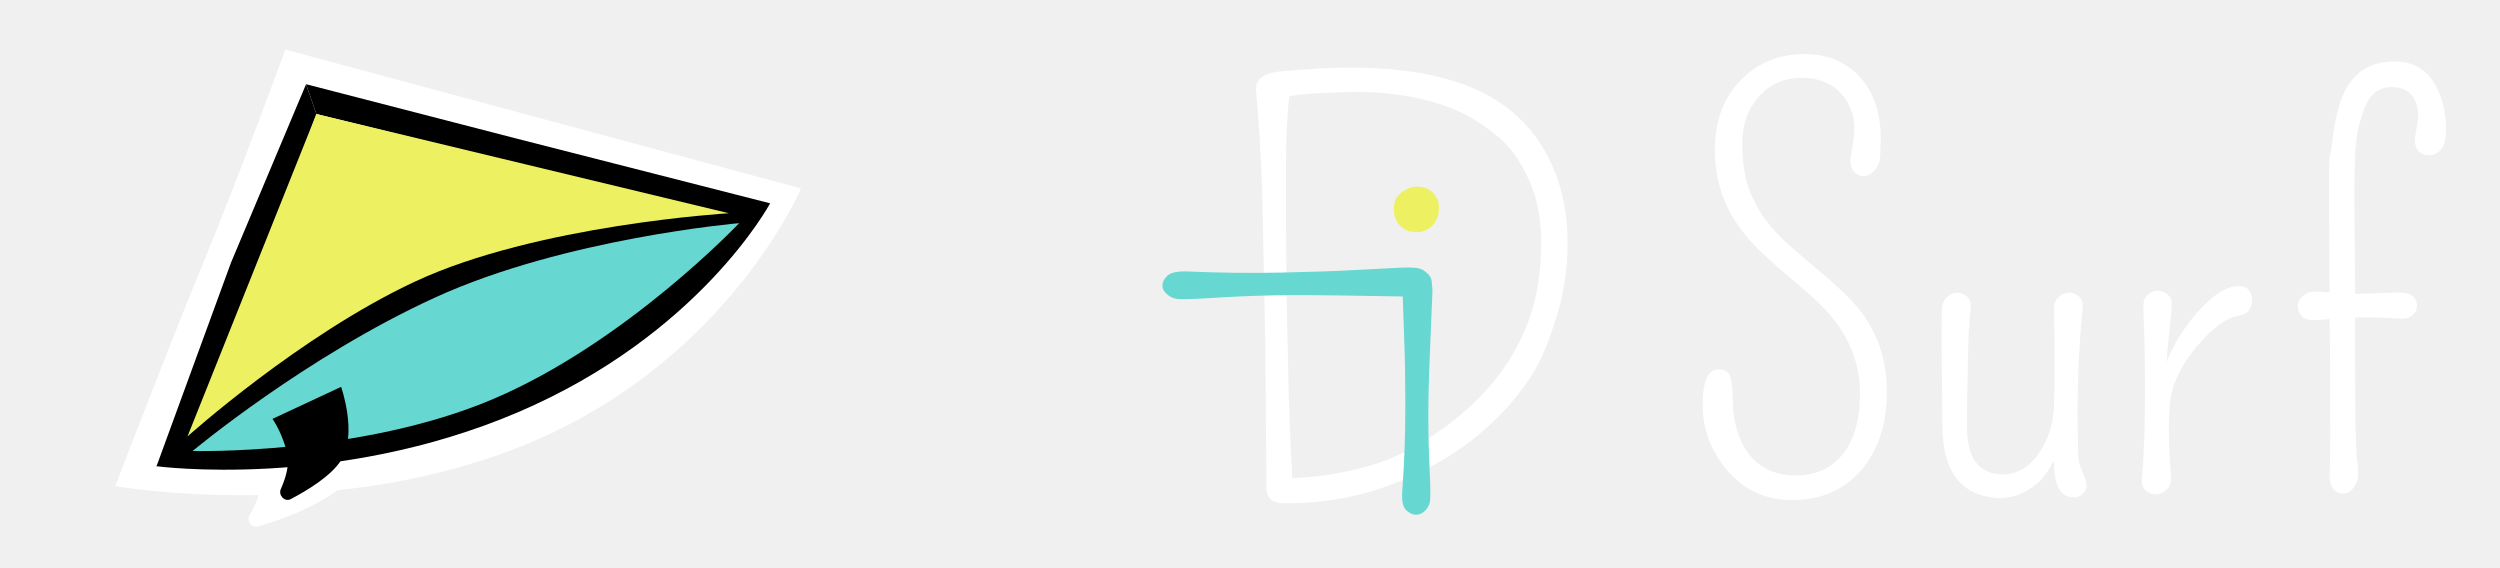
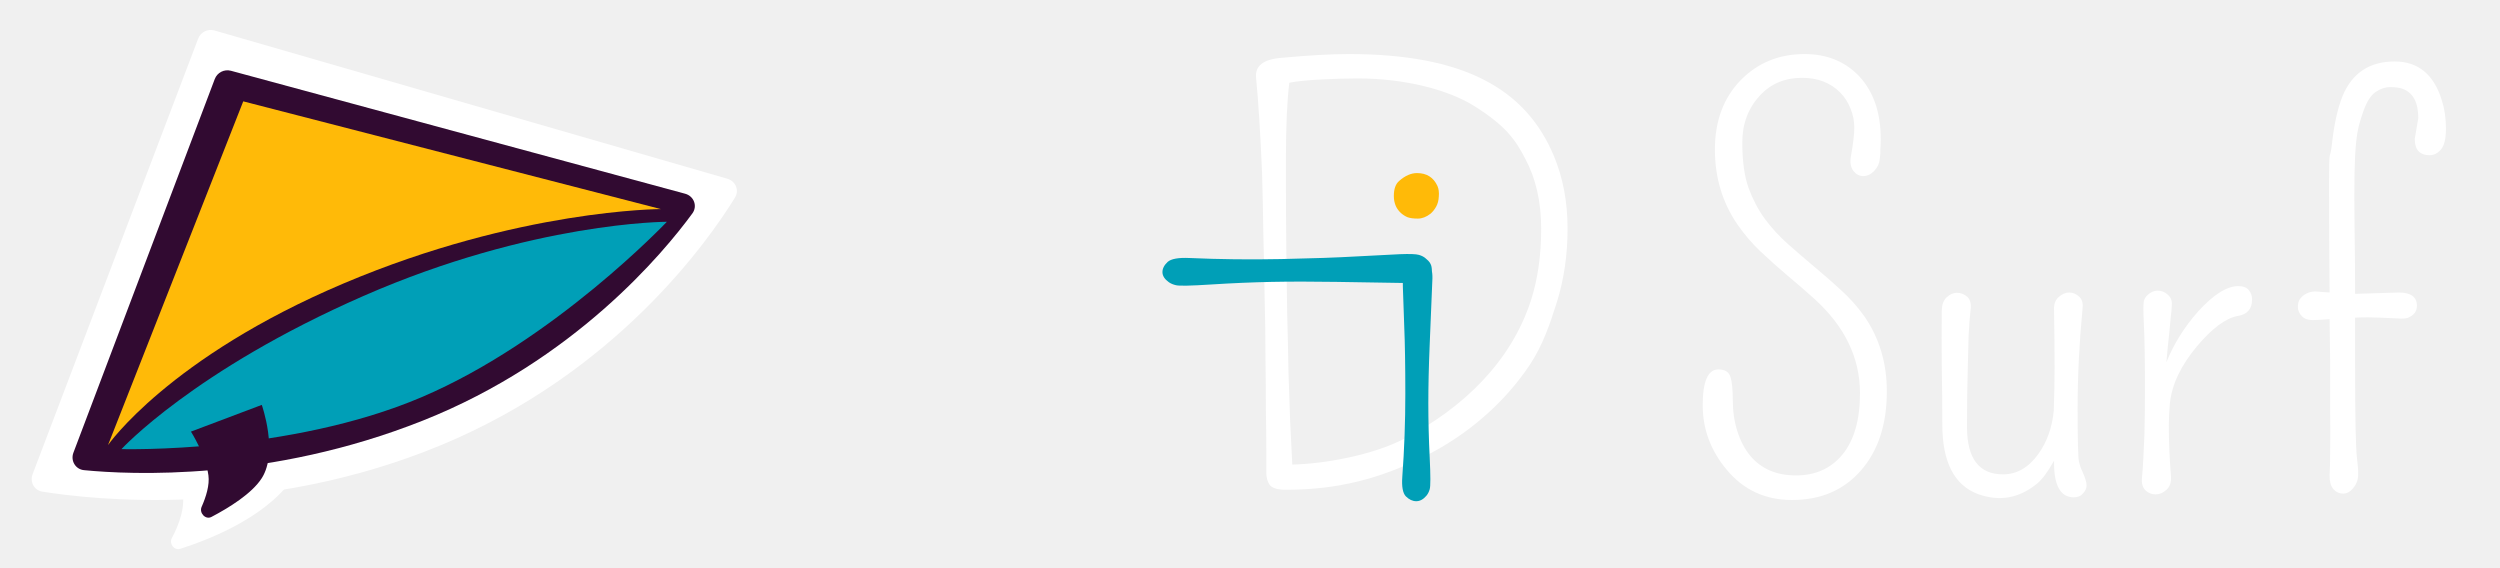
<svg xmlns="http://www.w3.org/2000/svg" width="185" height="42" viewBox="0 0 185 42" fill="none">
-   <g clip-path="url(#clip0_196_1152)">
-     <path d="M114.993 12.555C115.665 14.168 116 15.953 116 17.909C116 19.852 115.738 21.663 115.214 23.342C114.689 25.008 114.159 26.555 113.215 27.983C112.271 29.397 111.139 30.679 109.817 31.829C108.517 32.966 107.069 33.938 105.475 34.744C102.182 36.41 99.014 37.243 95.154 37.243C94.546 37.243 94.147 37.124 93.959 36.886C93.791 36.635 93.707 36.337 93.707 35.994V34.288C93.707 33.469 93.696 32.477 93.675 31.314C93.675 30.137 93.665 28.835 93.644 27.407C93.644 25.966 93.623 24.479 93.581 22.946C93.56 21.399 93.528 19.846 93.487 18.286C93.466 16.713 93.434 15.212 93.392 13.784C93.266 10.823 93.12 8.49 92.952 6.785C92.847 5.886 93.476 5.383 94.84 5.278C96.853 5.093 98.51 5 99.811 5C108.243 5 112.896 7.518 114.993 12.555ZM95.629 35.379C97.999 35.326 101.583 34.685 103.933 33.456C108.296 31.169 111.823 27.758 113.292 23.223C113.795 21.663 114.047 19.899 114.047 17.929C114.047 15.946 113.659 14.227 112.883 12.773C112.128 11.306 111.409 10.306 109.109 8.855C107.255 7.686 104.079 6.804 100.472 6.804C98.898 6.804 96.394 6.91 95.409 7.122C95.241 8.483 95.157 10.394 95.157 12.852C95.157 15.8 95.167 18.055 95.188 19.614C95.209 21.174 95.23 22.701 95.251 24.195C95.293 25.689 95.325 27.123 95.346 28.498C95.388 29.86 95.43 31.083 95.471 32.167C95.534 33.528 95.587 34.599 95.629 35.379Z" fill="white" />
-     <path d="M105.999 21.61C105.932 23.264 105.864 24.894 105.797 26.5C105.729 28.105 105.696 29.552 105.696 30.84C105.696 32.128 105.729 33.463 105.797 34.846C105.864 36.214 105.864 37.001 105.797 37.208C105.743 37.398 105.662 37.557 105.554 37.684C105.324 37.955 105.074 38.09 104.804 38.09C104.534 38.09 104.278 37.971 104.035 37.732C103.805 37.494 103.717 37.009 103.771 36.277C103.92 34.258 103.994 32.215 103.994 30.148C103.994 28.081 103.967 26.412 103.913 25.14C103.873 23.852 103.839 22.882 103.812 22.23C103.798 21.579 103.825 21.157 103.893 20.966C103.96 20.776 104.055 20.625 104.176 20.513C104.406 20.259 104.663 20.132 104.946 20.132C105.23 20.132 105.48 20.251 105.696 20.49C105.912 20.728 106.013 21.102 105.999 21.61Z" fill="#66D7D1" />
-     <path d="M104.328 21.948C102.492 21.919 100.683 21.89 98.9 21.86C97.117 21.831 95.511 21.831 94.083 21.86C92.654 21.89 91.173 21.953 89.64 22.051C88.124 22.149 87.251 22.167 87.02 22.105C86.808 22.057 86.629 21.981 86.486 21.877C86.182 21.658 86.027 21.415 86.021 21.149C86.016 20.884 86.143 20.629 86.403 20.384C86.662 20.153 87.199 20.055 88.011 20.092C90.254 20.192 92.522 20.218 94.815 20.171C97.108 20.123 98.96 20.058 100.37 19.976C101.798 19.907 102.873 19.852 103.596 19.81C104.319 19.782 104.787 19.799 105 19.861C105.213 19.923 105.382 20.012 105.508 20.129C105.795 20.349 105.941 20.599 105.947 20.878C105.953 21.157 105.826 21.405 105.565 21.623C105.305 21.841 104.893 21.949 104.328 21.948Z" fill="#66D7D1" />
-     <path d="M106.472 15.541C106.498 15.236 106.465 14.977 106.372 14.764C106.08 14.127 105.575 13.808 104.858 13.808C104.419 13.808 103.981 14 103.542 14.386C103.277 14.611 103.144 14.983 103.144 15.502C103.144 16.02 103.317 16.438 103.662 16.757C103.808 16.89 103.974 16.996 104.16 17.076C104.346 17.142 104.599 17.176 104.917 17.176C105.236 17.176 105.549 17.056 105.854 16.817C106.014 16.684 106.153 16.511 106.273 16.299C106.392 16.086 106.459 15.834 106.472 15.541Z" fill="#EDF060" />
-     <path d="M127.164 27.337C127.632 27.337 127.926 27.515 128.047 27.871C128.167 28.226 128.227 28.813 128.227 29.629C128.227 30.446 128.341 31.21 128.569 31.922C128.796 32.633 129.11 33.232 129.512 33.72C130.328 34.695 131.458 35.182 132.903 35.182C134.348 35.182 135.499 34.662 136.355 33.621C137.211 32.567 137.639 31.059 137.639 29.096C137.639 26.474 136.509 24.142 134.248 22.101C133.605 21.521 132.943 20.948 132.261 20.381C131.592 19.815 130.937 19.229 130.294 18.623C129.652 18.017 129.077 17.345 128.569 16.607C127.458 14.987 126.903 13.143 126.903 11.074C126.903 8.953 127.538 7.241 128.809 5.937C130.067 4.646 131.646 4 133.545 4C135.177 4 136.515 4.54 137.559 5.62C138.723 6.859 139.258 8.571 139.164 10.758C139.151 10.864 139.144 10.975 139.144 11.094C139.157 11.213 139.144 11.437 139.104 11.766C139.077 12.095 138.937 12.392 138.683 12.655C138.442 12.905 138.174 13.03 137.88 13.03C137.599 13.03 137.358 12.905 137.157 12.655C136.957 12.392 136.89 12.049 136.957 11.627C137.131 10.666 137.218 9.941 137.218 9.454C137.218 8.953 137.124 8.479 136.937 8.031C136.763 7.583 136.509 7.188 136.174 6.846C135.452 6.121 134.515 5.759 133.365 5.759C132.094 5.759 131.057 6.187 130.254 7.043C129.371 7.992 128.93 9.157 128.93 10.541C128.93 11.924 129.084 13.044 129.391 13.9C129.699 14.743 130.1 15.507 130.595 16.192C131.104 16.877 131.679 17.503 132.321 18.07C132.963 18.636 133.612 19.196 134.268 19.749C134.937 20.302 135.592 20.875 136.234 21.468C136.876 22.048 137.452 22.693 137.96 23.405C139.07 25.012 139.626 26.863 139.626 28.957C139.626 31.408 138.984 33.364 137.699 34.826C136.428 36.276 134.729 37 132.602 37C130.622 37 129.01 36.249 127.766 34.747C126.589 33.338 126 31.75 126 29.985C126 28.22 126.388 27.337 127.164 27.337Z" fill="white" />
-     <path d="M145.557 31.586C145.557 33.931 146.447 35.103 148.226 35.103C149.243 35.103 150.112 34.602 150.835 33.601C151.477 32.705 151.858 31.638 151.979 30.4C152.019 29.241 152.039 28.174 152.039 27.199C152.039 25.802 152.025 24.393 151.999 22.97C151.972 22.535 152.086 22.206 152.34 21.982C152.594 21.758 152.855 21.646 153.122 21.646C153.403 21.646 153.651 21.752 153.865 21.962C154.079 22.16 154.159 22.456 154.106 22.852C153.865 25.394 153.744 27.851 153.744 30.222C153.744 32.58 153.778 33.898 153.845 34.174C153.912 34.451 153.992 34.681 154.086 34.866C154.3 35.34 154.407 35.689 154.407 35.913C154.407 36.124 154.32 36.322 154.146 36.506C153.985 36.704 153.758 36.802 153.463 36.802C152.46 36.802 151.972 35.9 151.999 34.095C151.544 34.912 151.122 35.478 150.734 35.795C149.41 36.875 147.958 37.132 146.38 36.565C144.614 35.907 143.731 34.187 143.731 31.408C143.731 29.959 143.717 28.529 143.691 27.12C143.677 25.71 143.677 24.327 143.691 22.97C143.704 22.535 143.824 22.213 144.052 22.002C144.293 21.778 144.547 21.666 144.814 21.666C145.095 21.666 145.35 21.765 145.577 21.962C145.804 22.16 145.885 22.496 145.818 22.97C145.764 23.444 145.718 24.064 145.677 24.828C145.651 25.592 145.631 26.375 145.617 27.179C145.577 28.523 145.557 29.992 145.557 31.586Z" fill="white" />
-     <path d="M166.654 22.16C166.654 22.871 166.293 23.28 165.57 23.385C164.687 23.556 163.691 24.301 162.58 25.618C161.389 27.041 160.721 28.444 160.573 29.827C160.52 30.433 160.493 30.986 160.493 31.487C160.493 32.686 160.547 33.944 160.654 35.261C160.68 35.696 160.567 36.025 160.313 36.249C160.072 36.473 159.804 36.585 159.51 36.585C159.229 36.585 158.981 36.486 158.767 36.289C158.553 36.078 158.466 35.768 158.506 35.36C158.547 34.938 158.58 34.458 158.607 33.917C158.634 33.364 158.66 32.784 158.687 32.178C158.714 31.151 158.727 30.005 158.727 28.74C158.727 26.606 158.7 25.025 158.647 23.998C158.593 22.957 158.6 22.358 158.667 22.199C158.734 22.041 158.821 21.916 158.928 21.824C159.155 21.613 159.403 21.508 159.67 21.508C159.951 21.508 160.199 21.607 160.413 21.804C160.64 22.002 160.741 22.259 160.714 22.575C160.701 22.878 160.674 23.181 160.634 23.484C160.607 23.774 160.573 24.136 160.533 24.571C160.453 25.269 160.379 26.013 160.313 26.804C160.861 25.447 161.644 24.195 162.66 23.049C163.798 21.798 164.788 21.172 165.63 21.172C165.992 21.172 166.252 21.271 166.413 21.468C166.574 21.666 166.654 21.896 166.654 22.16Z" fill="white" />
-     <path d="M178.692 10.28L178.953 8.738C178.953 7.566 178.558 6.841 177.769 6.565C177.542 6.485 177.241 6.446 176.866 6.446C176.505 6.446 176.15 6.565 175.803 6.802C175.455 7.039 175.16 7.487 174.92 8.145C174.384 9.687 174.157 10.258 174.237 16.765C174.264 18.478 174.277 20.138 174.277 21.745L177.508 21.646C178.405 21.646 178.853 21.975 178.853 22.634C178.853 23.043 178.625 23.339 178.171 23.523C178.01 23.576 177.756 23.589 177.408 23.563C176.338 23.51 175.615 23.484 175.241 23.484C174.879 23.484 174.558 23.49 174.277 23.504V27.041C174.277 30.861 174.324 33.153 174.418 33.917C174.512 34.681 174.532 35.182 174.478 35.419C174.425 35.656 174.338 35.854 174.217 36.012C173.976 36.355 173.702 36.526 173.395 36.526C173.1 36.526 172.853 36.407 172.652 36.17C172.465 35.933 172.378 35.597 172.391 35.162C172.418 34.727 172.431 34.122 172.431 33.344C172.445 32.554 172.445 31.612 172.431 30.519C172.431 29.412 172.431 28.174 172.431 26.804C172.418 25.789 172.405 24.729 172.391 23.622C172.083 23.648 171.722 23.668 171.308 23.681C170.866 23.708 170.545 23.616 170.344 23.405C170.144 23.194 170.043 22.97 170.043 22.733C170.043 22.496 170.083 22.311 170.164 22.18C170.257 22.035 170.371 21.916 170.505 21.824C170.759 21.653 171.033 21.567 171.328 21.567L172.391 21.646C172.364 18.787 172.351 16.067 172.351 13.485C172.351 10.666 172.425 11.999 172.572 10.576C172.732 9.153 172.993 7.994 173.354 7.098C174.063 5.399 175.348 4.549 177.207 4.549C178.946 4.549 180.11 5.511 180.699 7.434C180.9 8.066 181 8.758 181 9.509C181 10.247 180.88 10.76 180.639 11.05C180.398 11.34 180.117 11.485 179.796 11.485C179.06 11.485 178.692 11.083 178.692 10.28Z" fill="white" />
-     <path d="M8.531 35.971L11.964 34.502C11.964 34.502 15.228 25.613 17.306 20.186C19.333 14.893 22.648 6.603 22.648 6.603L21.122 3.666C21.122 3.666 17.45 13.658 15.107 19.295C12.764 24.931 8.531 35.971 8.531 35.971Z" fill="white" />
-     <path d="M59.278 13.944L56.226 15.413C56.226 15.413 47.247 13.098 40.422 11.411C34.558 9.961 22.645 6.973 22.645 6.973L21.119 3.669L59.278 13.944Z" fill="white" />
-     <path d="M39.437 32.666C53.975 26.462 59.278 13.944 59.278 13.944L56.226 15.413C56.226 15.413 50.848 24.916 37.529 30.464C24.211 36.011 15.204 34.438 11.965 34.135L8.531 35.97C8.531 35.97 24.898 38.871 39.437 32.666Z" fill="white" />
-     <path d="M27.099 34.167C25.283 36.886 21.229 38.349 19.059 38.964C18.601 39.093 18.222 38.533 18.462 38.129C18.977 37.261 19.498 36.05 19.272 34.96L27.099 34.167Z" fill="white" />
-     <path d="M11.583 34.501L14.636 31.564L19.085 20.244L23.412 8.437L22.648 6.234L17.095 19.431L11.583 34.501Z" fill="black" />
-     <path d="M56.989 15.045L52.029 15.779L38.292 12.107L23.412 8.436L22.65 6.232L38.292 10.272L56.989 15.045Z" fill="black" />
-     <path d="M30.423 20.918C14.923 28.374 11.583 34.501 11.583 34.501L12.752 34.223C12.752 34.223 21.504 28.207 31.806 23.121C39.898 19.126 55.081 16.513 55.081 16.513L56.989 15.045C56.989 15.045 45.923 13.462 30.423 20.918Z" fill="black" />
-     <path d="M38.298 30.52C51.8 24.764 56.989 15.045 56.989 15.045L53.555 16.147C53.555 16.147 48.753 23.849 36.385 28.995C24.016 34.142 17.307 32.299 13.873 31.932L11.583 34.501C11.583 34.501 24.797 36.276 38.298 30.52Z" fill="black" />
-     <path d="M23.412 8.438L13.873 32.299C13.873 32.299 22.189 24.825 30.67 20.854C39.694 16.627 53.936 15.78 53.936 15.78L23.412 8.438Z" fill="#EDF060" />
-     <path d="M32.187 22.02C22.579 26.418 14.255 33.372 14.255 33.372C14.255 33.372 26.691 33.708 36.525 29.515C46.359 25.322 54.699 16.513 54.699 16.513C54.699 16.513 41.795 17.622 32.187 22.02Z" fill="#66D7D1" />
-     <path d="M25.241 34.06C24.504 35.216 22.776 36.274 21.503 36.939C21.066 37.167 20.581 36.642 20.779 36.193C21.104 35.459 21.384 34.575 21.285 33.851C21.073 32.31 20.167 30.995 20.167 30.995L25.242 28.628C25.242 28.628 26.476 32.125 25.241 34.06Z" fill="black" />
-   </g>
-   <defs>
-     <clipPath id="clip0_196_1152">
-       <rect width="185" height="42" fill="white" />
-     </clipPath>
-   </defs>
+   <path d="M114.993 11.555C115.665 13.168 116 14.953 116 16.909C116 18.852 115.738 20.663 115.214 22.342C114.689 24.008 114.159 25.555 113.215 26.983C112.271 28.397 111.139 29.679 109.817 30.829C108.517 31.966 107.069 32.938 105.475 33.744C102.182 35.41 99.014 36.243 95.154 36.243C94.546 36.243 94.147 36.124 93.959 35.886C93.791 35.635 93.707 35.337 93.707 34.994V33.288C93.707 32.469 93.696 31.477 93.675 30.314C93.675 29.137 93.665 27.835 93.644 26.407C93.644 24.966 93.623 23.479 93.581 21.946C93.56 20.399 93.528 18.846 93.487 17.286C93.466 15.713 93.434 14.212 93.392 12.784C93.266 9.823 93.12 7.49 92.952 5.785C92.847 4.886 93.476 4.383 94.84 4.278C96.853 4.093 98.51 4 99.811 4C108.243 4 112.896 6.518 114.993 11.555ZM95.629 34.379C97.999 34.326 101.583 33.685 103.933 32.456C108.296 30.169 111.823 26.758 113.292 22.223C113.795 20.663 114.047 18.899 114.047 16.929C114.047 14.946 113.659 13.227 112.883 11.773C112.128 10.306 111.409 9.306 109.109 7.855C107.255 6.686 104.079 5.804 100.472 5.804C98.898 5.804 96.394 5.91 95.409 6.122C95.241 7.483 95.157 9.394 95.157 11.852C95.157 14.8 95.167 17.055 95.188 18.614C95.209 20.174 95.23 21.701 95.251 23.195C95.293 24.689 95.325 26.123 95.346 27.498C95.388 28.86 95.43 30.083 95.471 31.167C95.534 32.528 95.587 33.599 95.629 34.379Z" fill="white" />
+   <path d="M105.999 20.61C105.932 22.264 105.864 23.894 105.797 25.5C105.729 27.105 105.696 28.552 105.696 29.84C105.696 31.128 105.729 32.463 105.797 33.846C105.864 35.214 105.864 36.001 105.797 36.208C105.743 36.398 105.662 36.557 105.554 36.684C105.324 36.955 105.074 37.09 104.804 37.09C104.534 37.09 104.278 36.971 104.035 36.732C103.805 36.494 103.717 36.009 103.771 35.277C103.92 33.258 103.994 31.215 103.994 29.148C103.994 27.081 103.967 25.412 103.913 24.14C103.873 22.852 103.839 21.882 103.812 21.23C103.798 20.579 103.825 20.157 103.893 19.966C103.96 19.776 104.055 19.625 104.176 19.513C104.406 19.259 104.663 19.132 104.946 19.132C105.23 19.132 105.48 19.251 105.696 19.49C105.912 19.728 106.013 20.102 105.999 20.61Z" fill="#009FB7" />
+   <path d="M104.328 20.948C102.492 20.919 100.683 20.89 98.9 20.86C97.117 20.831 95.511 20.831 94.083 20.86C92.654 20.89 91.173 20.953 89.64 21.051C88.124 21.149 87.251 21.167 87.02 21.105C86.808 21.057 86.629 20.981 86.486 20.877C86.182 20.658 86.027 20.415 86.021 20.149C86.016 19.884 86.143 19.629 86.403 19.384C86.662 19.153 87.199 19.055 88.011 19.092C90.254 19.192 92.522 19.218 94.815 19.171C97.108 19.123 98.96 19.058 100.37 18.976C101.798 18.907 102.873 18.852 103.596 18.81C104.319 18.782 104.787 18.799 105 18.861C105.213 18.923 105.382 19.012 105.508 19.129C105.795 19.349 105.941 19.599 105.947 19.878C105.953 20.157 105.826 20.405 105.565 20.623C105.305 20.841 104.893 20.949 104.328 20.948Z" fill="#009FB7" />
+   <path d="M106.472 14.541C106.498 14.236 106.465 13.977 106.372 13.764C106.08 13.127 105.575 12.808 104.857 12.808C104.419 12.808 103.981 13 103.542 13.386C103.276 13.611 103.144 13.983 103.144 14.502C103.144 15.02 103.316 15.438 103.662 15.757C103.808 15.89 103.974 15.996 104.16 16.076C104.346 16.142 104.598 16.176 104.917 16.176C105.236 16.176 105.548 16.056 105.854 15.817C106.013 15.684 106.153 15.511 106.272 15.299C106.392 15.086 106.458 14.834 106.472 14.541Z" fill="#FFBA08" />
+   <path d="M127.164 27.337C127.632 27.337 127.926 27.515 128.047 27.871C128.167 28.226 128.227 28.813 128.227 29.629C128.227 30.446 128.341 31.21 128.569 31.922C128.796 32.633 129.11 33.232 129.512 33.72C130.328 34.695 131.458 35.182 132.903 35.182C134.348 35.182 135.499 34.662 136.355 33.621C137.211 32.567 137.639 31.059 137.639 29.096C137.639 26.474 136.509 24.142 134.248 22.101C133.605 21.521 132.943 20.948 132.261 20.381C131.592 19.815 130.937 19.229 130.294 18.623C129.652 18.017 129.077 17.345 128.569 16.607C127.458 14.987 126.903 13.143 126.903 11.074C126.903 8.953 127.538 7.241 128.809 5.937C130.067 4.646 131.646 4 133.545 4C135.177 4 136.515 4.54 137.559 5.62C138.723 6.859 139.258 8.571 139.164 10.758C139.151 10.864 139.144 10.975 139.144 11.094C139.157 11.213 139.144 11.437 139.104 11.766C139.077 12.095 138.937 12.392 138.683 12.655C138.442 12.905 138.174 13.03 137.88 13.03C137.599 13.03 137.358 12.905 137.157 12.655C136.957 12.392 136.89 12.049 136.957 11.627C137.131 10.666 137.218 9.941 137.218 9.454C137.218 8.953 137.124 8.479 136.937 8.031C136.763 7.583 136.509 7.188 136.174 6.846C135.452 6.121 134.515 5.759 133.365 5.759C132.094 5.759 131.057 6.187 130.254 7.043C129.371 7.992 128.93 9.157 128.93 10.541C128.93 11.924 129.084 13.044 129.391 13.9C129.699 14.743 130.1 15.507 130.595 16.192C131.104 16.877 131.679 17.503 132.321 18.07C132.963 18.636 133.612 19.196 134.268 19.749C134.937 20.302 135.592 20.875 136.234 21.468C136.876 22.048 137.452 22.693 137.96 23.405C139.07 25.012 139.626 26.863 139.626 28.957C139.626 31.408 138.984 33.364 137.699 34.826C136.428 36.276 134.729 37 132.602 37C130.622 37 129.01 36.249 127.766 34.747C126.589 33.338 126 31.75 126 29.985C126 28.22 126.388 27.337 127.164 27.337Z" fill="white" />
+   <path d="M145.557 31.586C145.557 33.931 146.447 35.103 148.226 35.103C149.243 35.103 150.112 34.602 150.835 33.601C151.477 32.705 151.858 31.638 151.979 30.4C152.019 29.241 152.039 28.174 152.039 27.199C152.039 25.802 152.025 24.393 151.999 22.97C151.972 22.535 152.086 22.206 152.34 21.982C152.594 21.758 152.855 21.646 153.122 21.646C153.403 21.646 153.651 21.752 153.865 21.962C154.079 22.16 154.159 22.456 154.106 22.852C153.865 25.394 153.744 27.851 153.744 30.222C153.744 32.58 153.778 33.898 153.845 34.174C153.912 34.451 153.992 34.681 154.086 34.866C154.3 35.34 154.407 35.689 154.407 35.913C154.407 36.124 154.32 36.322 154.146 36.506C153.985 36.704 153.758 36.802 153.463 36.802C152.46 36.802 151.972 35.9 151.999 34.095C151.544 34.912 151.122 35.478 150.734 35.795C149.41 36.875 147.958 37.132 146.38 36.565C144.614 35.907 143.731 34.187 143.731 31.408C143.731 29.959 143.717 28.529 143.691 27.12C143.677 25.71 143.677 24.327 143.691 22.97C143.704 22.535 143.824 22.213 144.052 22.002C144.293 21.778 144.547 21.666 144.814 21.666C145.095 21.666 145.35 21.765 145.577 21.962C145.804 22.16 145.885 22.496 145.818 22.97C145.764 23.444 145.718 24.064 145.677 24.828C145.651 25.592 145.631 26.375 145.617 27.179C145.577 28.523 145.557 29.992 145.557 31.586Z" fill="white" />
+   <path d="M166.654 22.16C166.654 22.871 166.293 23.28 165.57 23.385C164.687 23.556 163.691 24.301 162.58 25.618C161.389 27.041 160.721 28.444 160.573 29.827C160.52 30.433 160.493 30.986 160.493 31.487C160.493 32.686 160.547 33.944 160.654 35.261C160.68 35.696 160.567 36.025 160.313 36.249C160.072 36.473 159.804 36.585 159.51 36.585C159.229 36.585 158.981 36.486 158.767 36.289C158.553 36.078 158.466 35.768 158.506 35.36C158.547 34.938 158.58 34.458 158.607 33.917C158.634 33.364 158.66 32.784 158.687 32.178C158.714 31.151 158.727 30.005 158.727 28.74C158.727 26.606 158.7 25.025 158.647 23.998C158.593 22.957 158.6 22.358 158.667 22.199C158.734 22.041 158.821 21.916 158.928 21.824C159.155 21.613 159.403 21.508 159.67 21.508C159.951 21.508 160.199 21.607 160.413 21.804C160.64 22.002 160.741 22.259 160.714 22.575C160.701 22.878 160.674 23.181 160.634 23.484C160.607 23.774 160.573 24.136 160.533 24.571C160.453 25.269 160.379 26.013 160.313 26.804C160.861 25.447 161.644 24.195 162.66 23.049C163.798 21.798 164.788 21.172 165.63 21.172C165.992 21.172 166.252 21.271 166.413 21.468C166.574 21.666 166.654 21.896 166.654 22.16Z" fill="white" />
+   <path d="M178.692 10.28L178.953 8.738C178.953 7.566 178.558 6.841 177.769 6.565C177.542 6.485 177.241 6.446 176.866 6.446C176.505 6.446 176.15 6.565 175.803 6.802C175.455 7.039 175.16 7.487 174.92 8.145C174.384 9.687 174.157 10.258 174.237 16.765C174.264 18.478 174.277 20.138 174.277 21.745L177.508 21.646C178.405 21.646 178.853 21.975 178.853 22.634C178.853 23.043 178.625 23.339 178.171 23.523C178.01 23.576 177.756 23.589 177.408 23.563C176.338 23.51 175.615 23.484 175.241 23.484C174.879 23.484 174.558 23.49 174.277 23.504V27.041C174.277 30.861 174.324 33.153 174.418 33.917C174.512 34.681 174.532 35.182 174.478 35.419C174.425 35.656 174.338 35.854 174.217 36.012C173.976 36.355 173.702 36.526 173.395 36.526C173.1 36.526 172.853 36.407 172.652 36.17C172.465 35.933 172.378 35.597 172.391 35.162C172.418 34.727 172.431 34.122 172.431 33.344C172.445 32.554 172.445 31.612 172.431 30.519C172.431 29.412 172.431 28.174 172.431 26.804C172.418 25.789 172.405 24.729 172.391 23.622C172.083 23.648 171.722 23.668 171.308 23.681C170.866 23.708 170.545 23.616 170.344 23.405C170.144 23.194 170.043 22.97 170.043 22.733C170.043 22.496 170.083 22.311 170.164 22.18C170.257 22.035 170.371 21.916 170.505 21.824C170.759 21.653 171.033 21.567 171.328 21.567L172.391 21.646C172.364 18.787 172.351 16.067 172.351 13.485C172.351 10.666 172.425 11.999 172.572 10.576C172.732 9.153 172.993 7.994 173.354 7.098C174.063 5.399 175.348 4.549 177.207 4.549C178.946 4.549 180.11 5.511 180.699 7.434C180.9 8.066 181 8.758 181 9.509C181 10.247 180.88 10.76 180.639 11.05C180.398 11.34 180.117 11.485 179.796 11.485C179.06 11.485 178.692 11.083 178.692 10.28Z" fill="white" />
+   <path d="M15.875 2.256L53.827 13.228C54.434 13.404 54.722 14.078 54.392 14.616C52.422 17.819 45.584 27.585 32.593 32.957C19.468 38.384 6.896 36.985 3.134 36.382C2.531 36.285 2.195 35.664 2.412 35.093L14.663 2.861C14.848 2.375 15.375 2.111 15.875 2.256Z" fill="white" />
+   <path d="M21.963 34.934C20.122 38.108 15.612 39.889 13.336 40.613C12.888 40.756 12.496 40.229 12.715 39.821C13.246 38.83 13.809 37.386 13.441 36.176L21.963 34.934Z" fill="white" />
+   <path d="M5.433 33.499L15.893 5.848C16.076 5.367 16.593 5.103 17.09 5.237L50.701 14.336C51.348 14.511 51.633 15.25 51.237 15.791C49.108 18.701 42.511 26.669 31.283 31.127C19.956 35.626 9.653 35.13 6.213 34.791C5.584 34.729 5.209 34.091 5.433 33.499Z" fill="#310A31" />
+   <path d="M18 7.5L7.992 32.937C7.992 32.937 12.483 26.451 25.455 20.962C38.427 15.473 48.905 15.473 48.905 15.473L18 7.5Z" fill="#FFBA08" />
+   <path d="M26.883 21.907C14.342 27.402 8.989 33.235 8.989 33.235C8.989 33.235 21.398 33.571 31.212 29.386C41.025 25.202 49.348 16.412 49.348 16.412C49.348 16.412 39.425 16.412 26.883 21.907Z" fill="#009FB7" />
+   <path d="M19.372 35.382C18.637 36.534 16.915 37.589 15.644 38.254C15.208 38.481 14.722 37.956 14.92 37.507C15.244 36.775 15.522 35.895 15.423 35.173C15.213 33.636 14.13 31.939 14.13 31.939L19.372 29.962C19.372 29.962 20.604 33.451 19.372 35.382Z" fill="#310A31" />
</svg>
